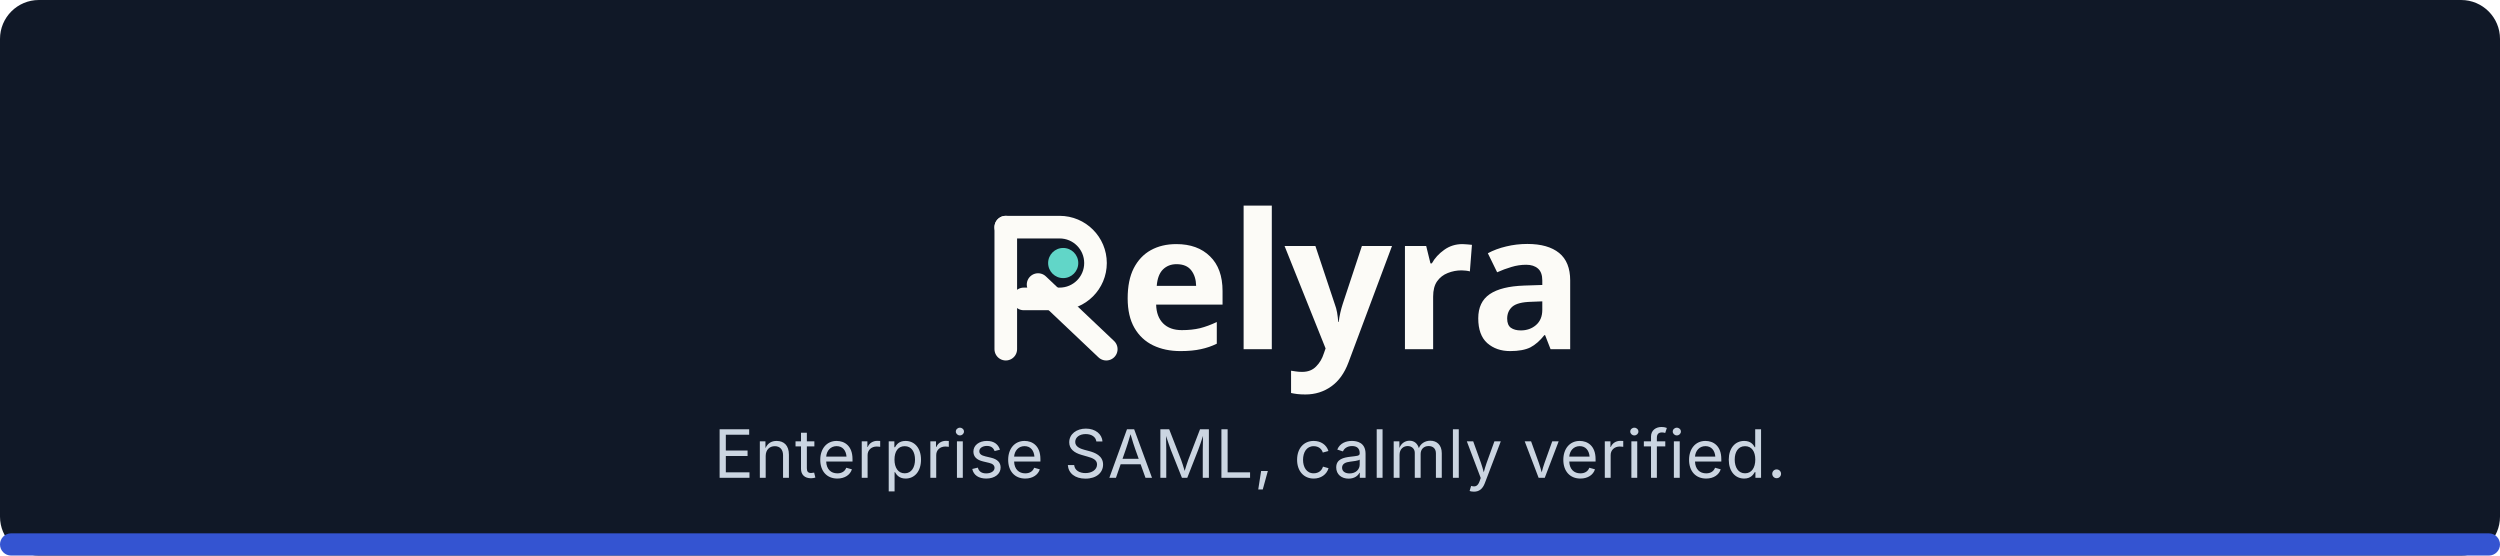
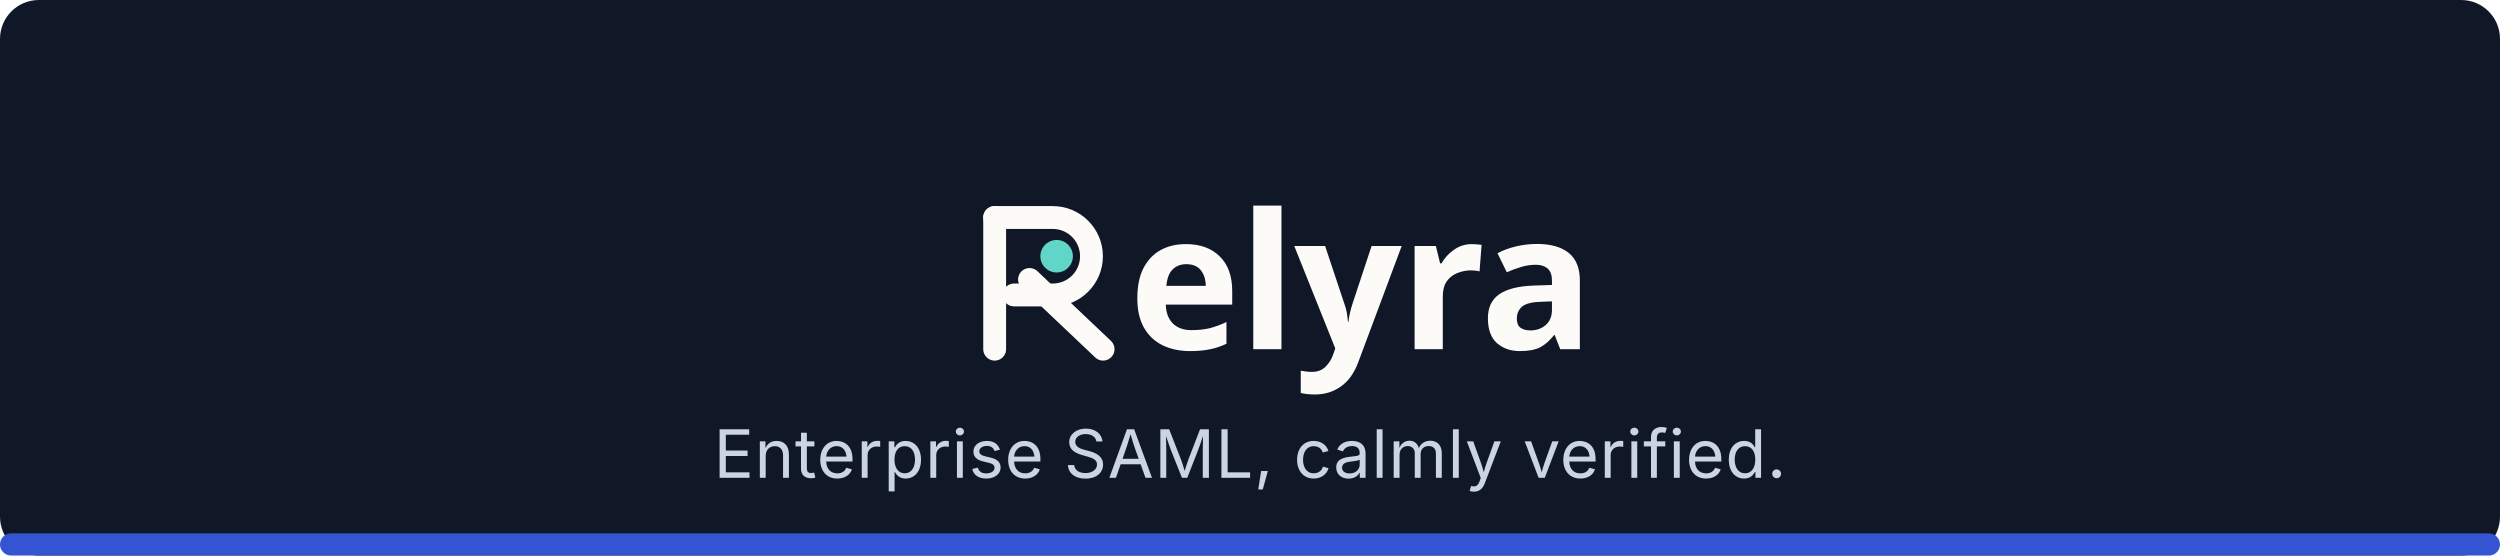
<svg xmlns="http://www.w3.org/2000/svg" width="900" height="200" viewBox="0 0 900 200" fill="none">
  <rect width="900" height="200" rx="14" fill="#101827" />
  <rect x="0" y="192" width="900" height="8" rx="4" fill="#3454D1" />
-   <g transform="translate(351.2 49.2) scale(3.4)">
-     <g transform="translate(-0.6 6.92) scale(0.76)">
-       <g stroke="#FCFBF7" stroke-width="3.15" stroke-linecap="round" stroke-linejoin="round" fill="none">
+   <g transform="translate(347.2 49.2) scale(3.4)">
+     <g transform="translate(-0.9 5.69) scale(0.82)">
+       <g stroke="#FCFBF7" stroke-width="2.95" stroke-linecap="round" stroke-linejoin="round" fill="none">
        <path d="M5 3.5 V20.5" />
        <path d="M5 3.5 H12.5 A5 5 0 0 1 12.5 13.5 H7.5" />
        <path d="M9.5 11.5 L19 20.5" />
      </g>
      <circle cx="13" cy="8.5" r="2.1" fill="#61D6C8" />
    </g>
-     <text x="15.2" y="22.5" font-family="'IBM Plex Sans Condensed','IBM Plex Sans',system-ui,sans-serif" font-weight="600" font-size="20" letter-spacing="-0.2" fill="#FCFBF7">elyra</text>
+     <text x="17.4" y="22.5" font-family="'IBM Plex Sans Condensed','IBM Plex Sans',system-ui,sans-serif" font-weight="600" font-size="20" letter-spacing="-0.2" fill="#FCFBF7">elyra</text>
  </g>
  <text x="450" y="172" text-anchor="middle" font-family="'Atkinson Hyperlegible',system-ui,-apple-system,'Segoe UI',sans-serif" font-weight="400" font-size="24" letter-spacing="0.3" fill="#CBD5E1">Enterprise SAML, calmly verified.</text>
</svg>
